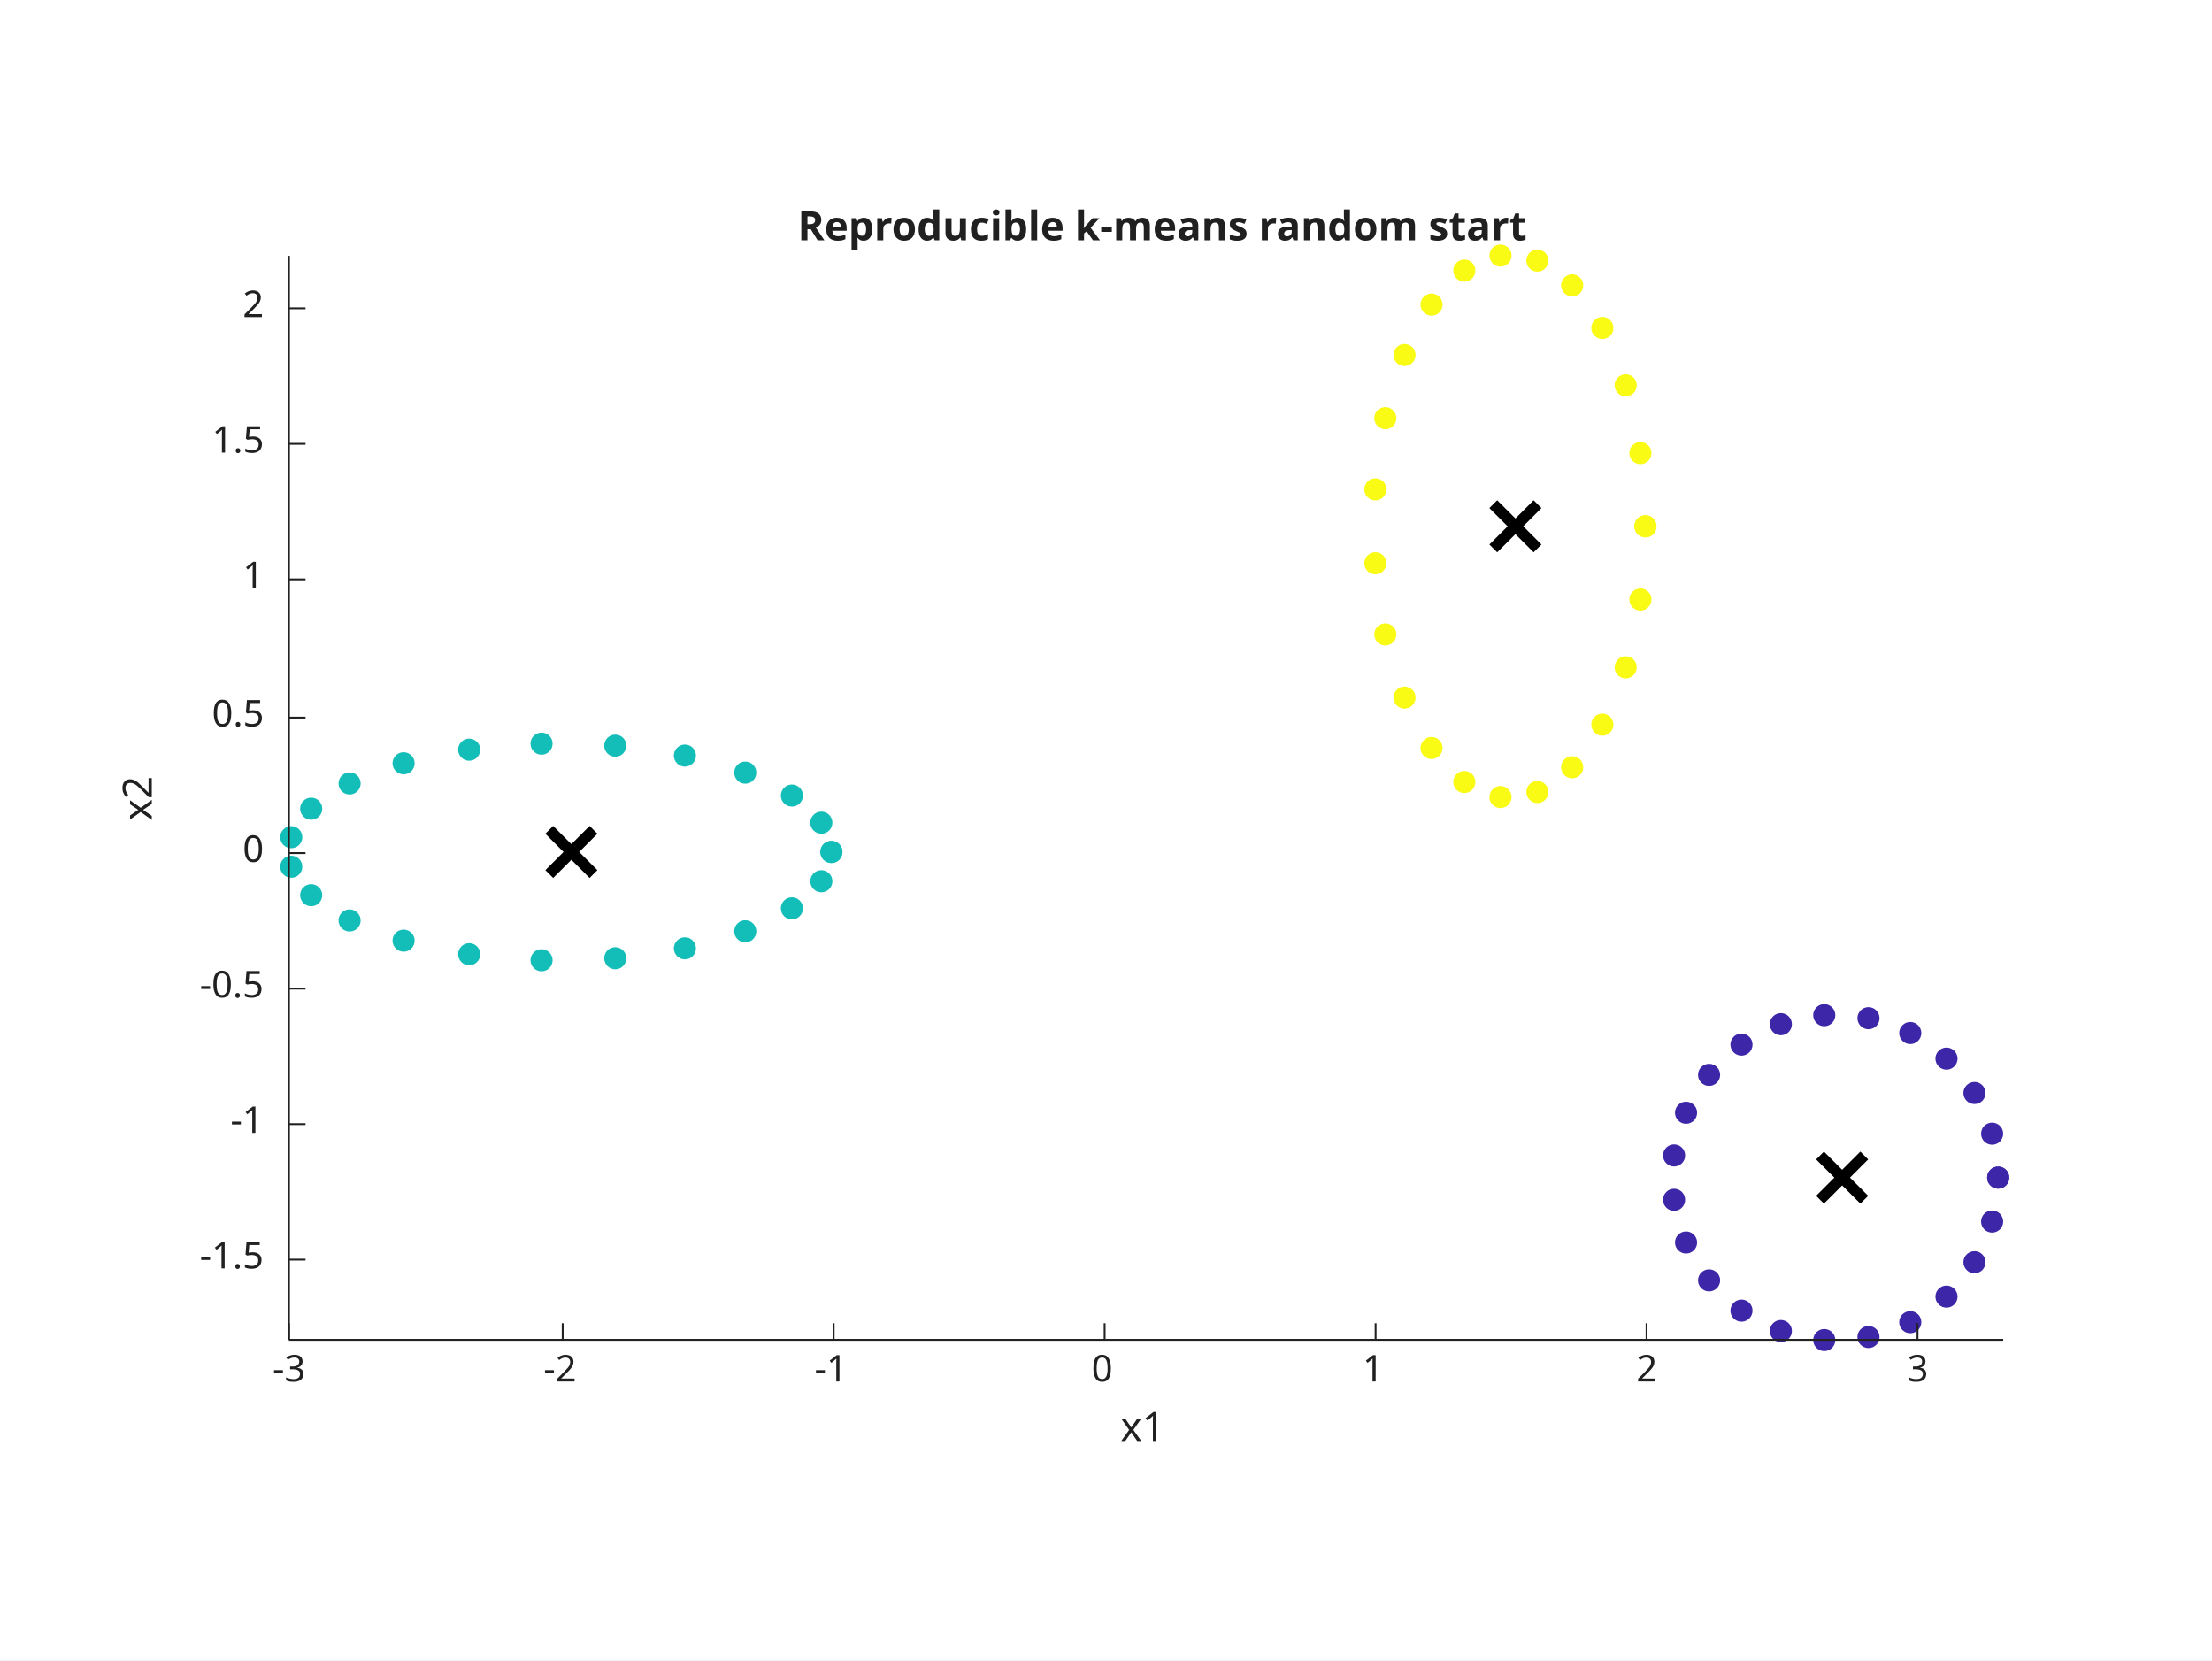
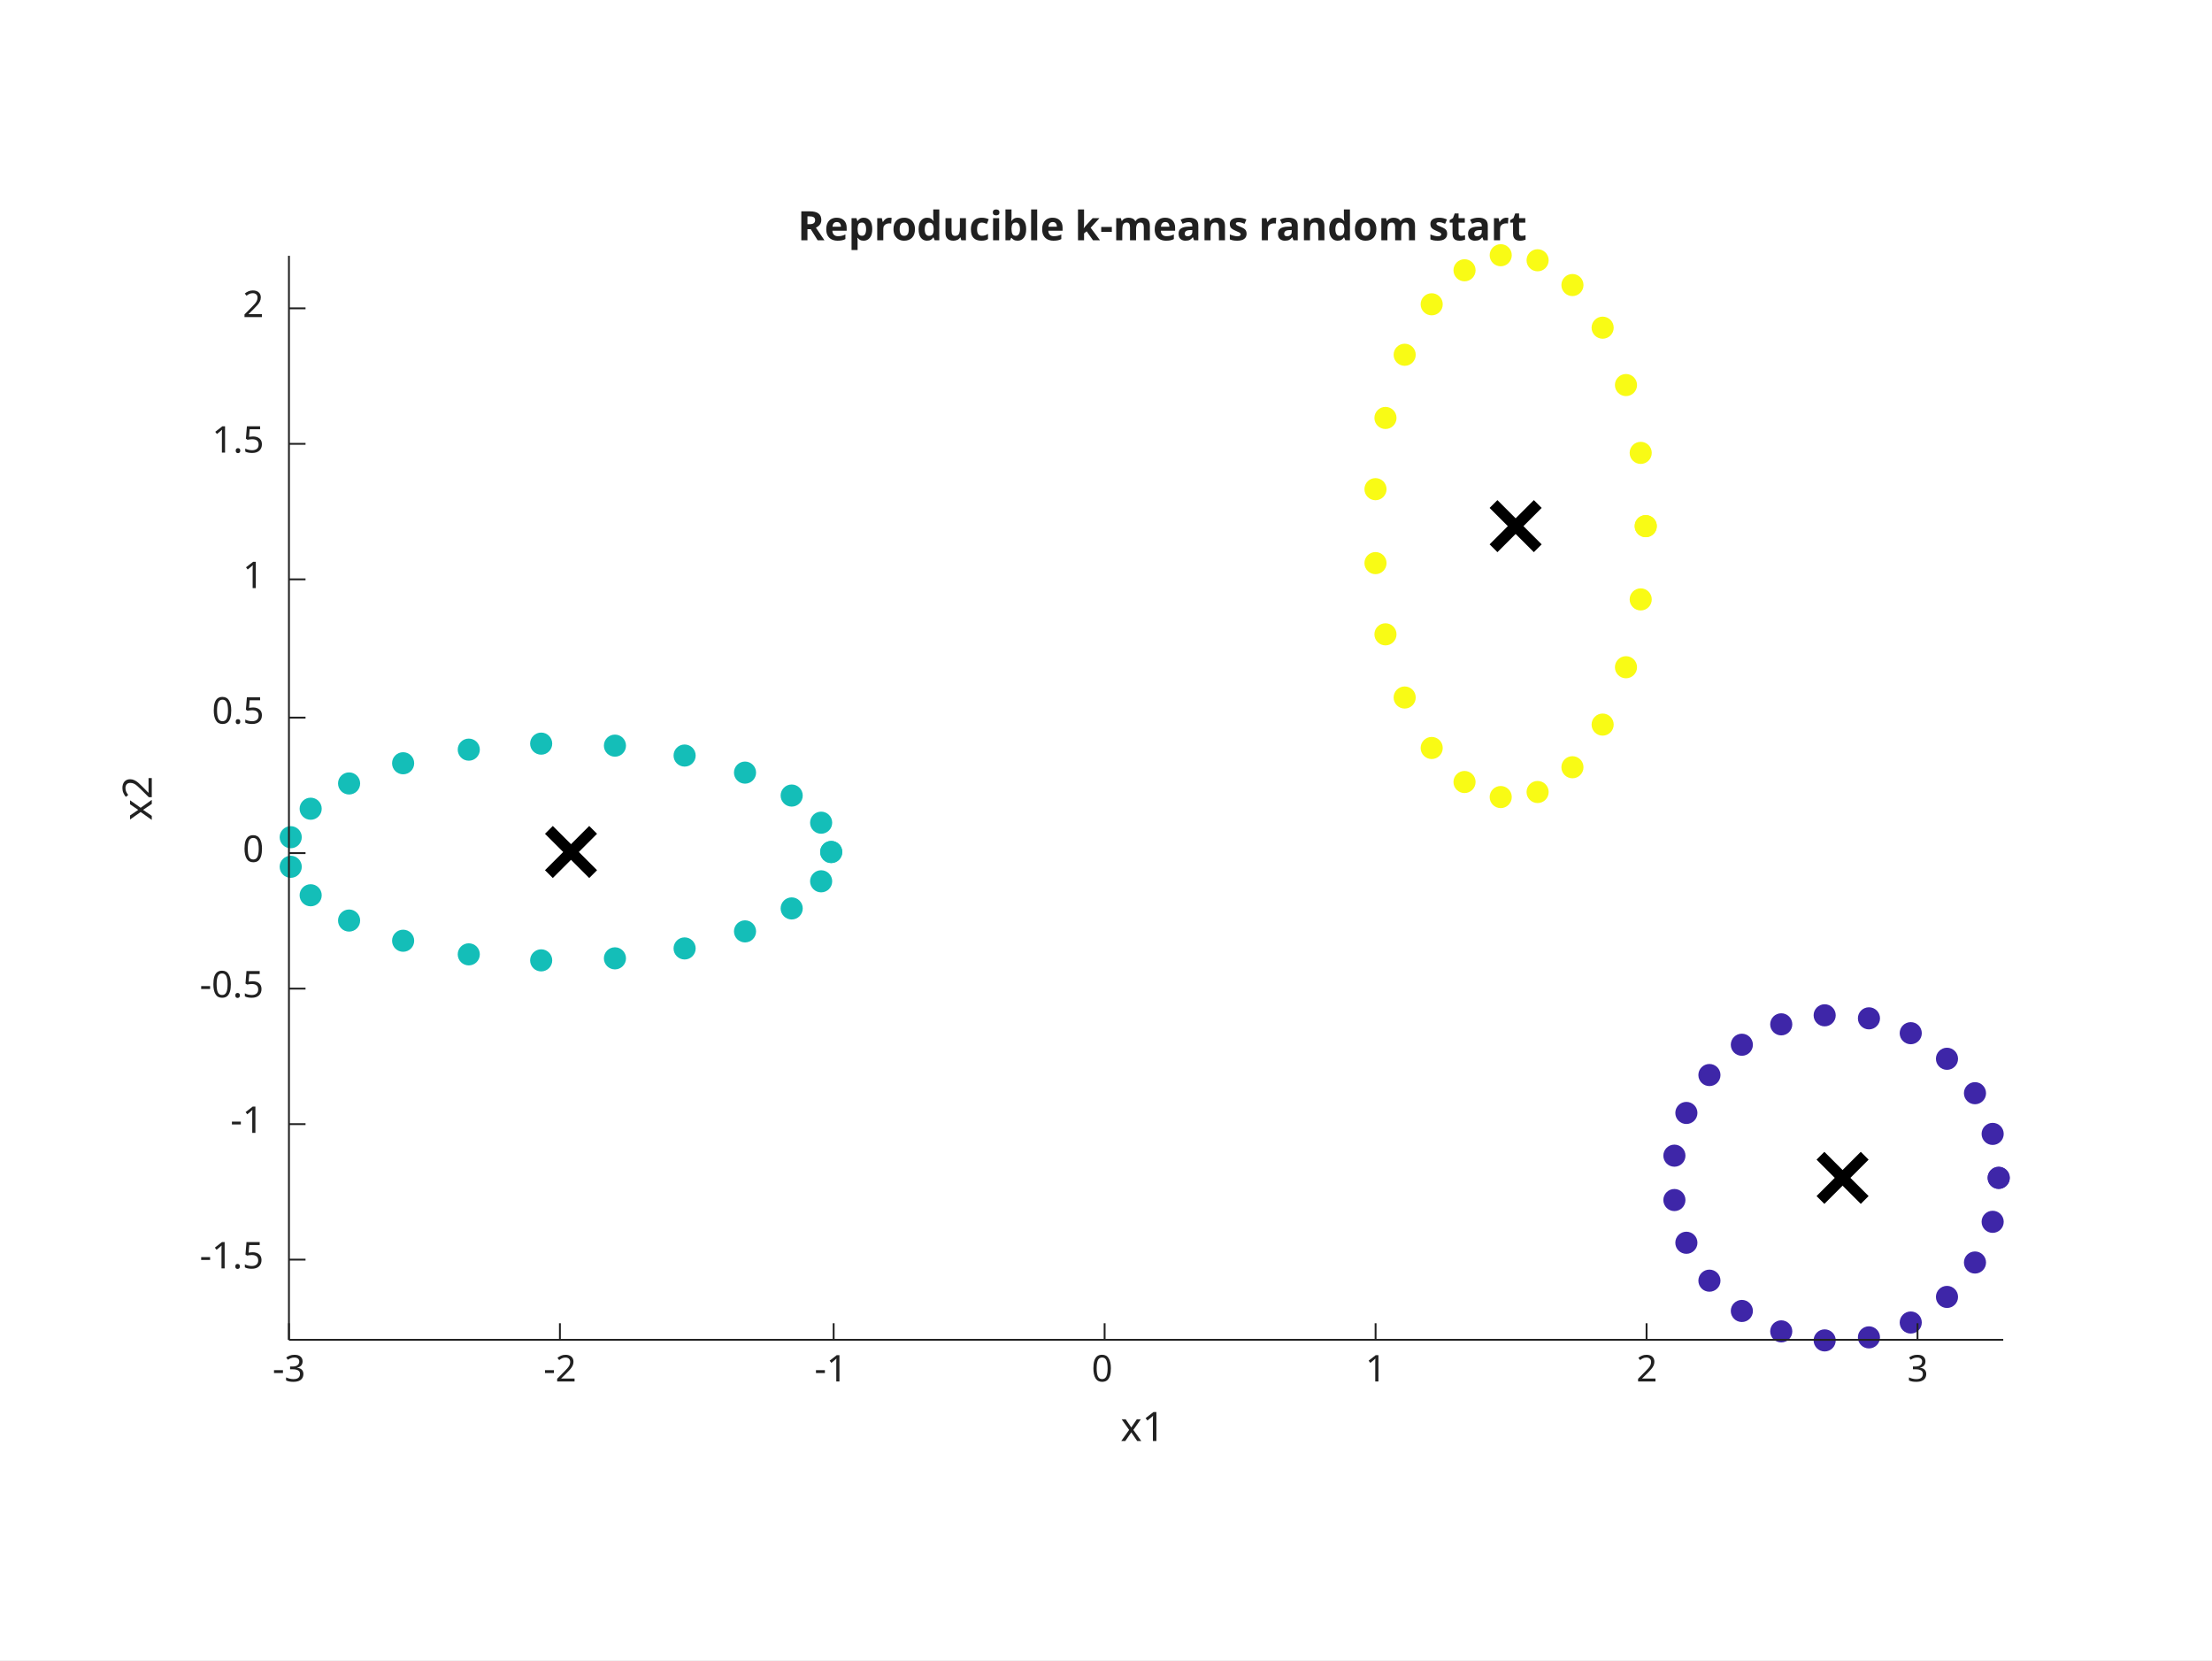
<svg xmlns="http://www.w3.org/2000/svg" width="800" height="600.32" viewBox="0 0 1250 938">
  <rect x="0" y="0" width="1250" height="938" fill="#ffffff" />
  <rect x="0" y="0" width="1250" height="937.5" fill="rgba(255,255,255,1)" />
  <polygon points="163.281,757.031 1132.03,757.031 1132.03,144.531 163.281,144.531 " fill="rgba(255,255,255,1)" />
-   <circle cx="469.826" cy="481.377" r="6.25" fill="rgba(20,190,184,1)" />
-   <circle cx="464.14" cy="464.829" r="6.25" fill="rgba(20,190,184,1)" />
-   <circle cx="447.503" cy="449.509" r="6.25" fill="rgba(20,190,184,1)" />
-   <circle cx="421.15" cy="436.552" r="6.25" fill="rgba(20,190,184,1)" />
-   <circle cx="387.035" cy="426.919" r="6.25" fill="rgba(20,190,184,1)" />
-   <circle cx="347.688" cy="421.326" r="6.25" fill="rgba(20,190,184,1)" />
-   <circle cx="306.027" cy="420.186" r="6.25" fill="rgba(20,190,184,1)" />
-   <circle cx="265.142" cy="423.584" r="6.25" fill="rgba(20,190,184,1)" />
-   <circle cx="228.066" cy="431.269" r="6.25" fill="rgba(20,190,184,1)" />
-   <circle cx="197.547" cy="442.67" r="6.25" fill="rgba(20,190,184,1)" />
-   <circle cx="175.85" cy="456.941" r="6.25" fill="rgba(20,190,184,1)" />
-   <circle cx="164.584" cy="473.025" r="6.25" fill="rgba(20,190,184,1)" />
-   <circle cx="164.584" cy="489.728" r="6.25" fill="rgba(20,190,184,1)" />
-   <circle cx="175.85" cy="505.812" r="6.25" fill="rgba(20,190,184,1)" />
-   <circle cx="197.547" cy="520.084" r="6.25" fill="rgba(20,190,184,1)" />
-   <circle cx="228.066" cy="531.485" r="6.25" fill="rgba(20,190,184,1)" />
-   <circle cx="265.142" cy="539.169" r="6.25" fill="rgba(20,190,184,1)" />
-   <circle cx="306.027" cy="542.568" r="6.25" fill="rgba(20,190,184,1)" />
-   <circle cx="347.688" cy="541.428" r="6.25" fill="rgba(20,190,184,1)" />
-   <circle cx="387.035" cy="535.834" r="6.25" fill="rgba(20,190,184,1)" />
-   <circle cx="421.15" cy="526.202" r="6.25" fill="rgba(20,190,184,1)" />
-   <circle cx="447.503" cy="513.245" r="6.25" fill="rgba(20,190,184,1)" />
-   <circle cx="464.14" cy="497.924" r="6.25" fill="rgba(20,190,184,1)" />
-   <circle cx="469.826" cy="481.377" r="6.25" fill="rgba(20,190,184,1)" />
-   <circle cx="929.83" cy="297.375" r="6.25" fill="rgba(249,251,21,1)" />
-   <circle cx="926.987" cy="256.006" r="6.25" fill="rgba(249,251,21,1)" />
-   <circle cx="918.669" cy="217.704" r="6.25" fill="rgba(249,251,21,1)" />
-   <circle cx="905.493" cy="185.312" r="6.25" fill="rgba(249,251,21,1)" />
-   <circle cx="888.435" cy="161.231" r="6.25" fill="rgba(249,251,21,1)" />
-   <circle cx="868.762" cy="147.247" r="6.25" fill="rgba(249,251,21,1)" />
-   <circle cx="847.931" cy="144.397" r="6.25" fill="rgba(249,251,21,1)" />
-   <circle cx="827.489" cy="152.893" r="6.25" fill="rgba(249,251,21,1)" />
-   <circle cx="808.95" cy="172.105" r="6.25" fill="rgba(249,251,21,1)" />
-   <circle cx="793.691" cy="200.607" r="6.25" fill="rgba(249,251,21,1)" />
-   <circle cx="782.843" cy="236.286" r="6.25" fill="rgba(249,251,21,1)" />
-   <circle cx="777.21" cy="276.496" r="6.25" fill="rgba(249,251,21,1)" />
-   <circle cx="777.21" cy="318.254" r="6.25" fill="rgba(249,251,21,1)" />
-   <circle cx="782.843" cy="358.464" r="6.25" fill="rgba(249,251,21,1)" />
-   <circle cx="793.691" cy="394.143" r="6.25" fill="rgba(249,251,21,1)" />
-   <circle cx="808.95" cy="422.645" r="6.25" fill="rgba(249,251,21,1)" />
-   <circle cx="827.489" cy="441.856" r="6.25" fill="rgba(249,251,21,1)" />
-   <circle cx="847.931" cy="450.352" r="6.25" fill="rgba(249,251,21,1)" />
-   <circle cx="868.762" cy="447.503" r="6.25" fill="rgba(249,251,21,1)" />
-   <circle cx="888.435" cy="433.519" r="6.25" fill="rgba(249,251,21,1)" />
-   <circle cx="905.493" cy="409.438" r="6.25" fill="rgba(249,251,21,1)" />
-   <circle cx="918.669" cy="377.045" r="6.25" fill="rgba(249,251,21,1)" />
-   <circle cx="926.987" cy="338.744" r="6.25" fill="rgba(249,251,21,1)" />
-   <circle cx="929.83" cy="297.375" r="6.25" fill="rgba(249,251,21,1)" />
-   <circle cx="1129.17" cy="665.379" r="6.25" fill="rgba(62,38,168,1)" />
-   <circle cx="1125.75" cy="640.557" r="6.25" fill="rgba(62,38,168,1)" />
-   <circle cx="1115.77" cy="617.576" r="6.25" fill="rgba(62,38,168,1)" />
-   <circle cx="1099.96" cy="598.141" r="6.25" fill="rgba(62,38,168,1)" />
-   <circle cx="1079.49" cy="583.692" r="6.25" fill="rgba(62,38,168,1)" />
-   <circle cx="1055.88" cy="575.302" r="6.25" fill="rgba(62,38,168,1)" />
-   <circle cx="1030.89" cy="573.592" r="6.25" fill="rgba(62,38,168,1)" />
-   <circle cx="1006.36" cy="578.69" r="6.25" fill="rgba(62,38,168,1)" />
-   <circle cx="984.11" cy="590.217" r="6.25" fill="rgba(62,38,168,1)" />
-   <circle cx="965.799" cy="607.318" r="6.25" fill="rgba(62,38,168,1)" />
-   <circle cx="952.781" cy="628.725" r="6.25" fill="rgba(62,38,168,1)" />
-   <circle cx="946.021" cy="652.851" r="6.25" fill="rgba(62,38,168,1)" />
-   <circle cx="946.021" cy="677.906" r="6.25" fill="rgba(62,38,168,1)" />
-   <circle cx="952.781" cy="702.032" r="6.25" fill="rgba(62,38,168,1)" />
-   <circle cx="965.799" cy="723.439" r="6.25" fill="rgba(62,38,168,1)" />
-   <circle cx="984.11" cy="740.541" r="6.25" fill="rgba(62,38,168,1)" />
-   <circle cx="1006.36" cy="752.068" r="6.25" fill="rgba(62,38,168,1)" />
-   <circle cx="1030.89" cy="757.165" r="6.25" fill="rgba(62,38,168,1)" />
-   <circle cx="1055.88" cy="755.455" r="6.25" fill="rgba(62,38,168,1)" />
-   <circle cx="1079.49" cy="747.065" r="6.25" fill="rgba(62,38,168,1)" />
-   <circle cx="1099.96" cy="732.616" r="6.25" fill="rgba(62,38,168,1)" />
-   <circle cx="1115.77" cy="713.181" r="6.25" fill="rgba(62,38,168,1)" />
-   <circle cx="1125.75" cy="690.2" r="6.25" fill="rgba(62,38,168,1)" />
-   <circle cx="1129.17" cy="665.379" r="6.25" fill="rgba(62,38,168,1)" />
-   <line x1="1028.5" y1="652.879" x2="1053.5" y2="677.879" stroke="rgba(0,0,0,1)" stroke-width="6.25" />
-   <line x1="1053.5" y1="652.879" x2="1028.5" y2="677.879" stroke="rgba(0,0,0,1)" stroke-width="6.25" />
-   <line x1="310.38" y1="468.877" x2="335.38" y2="493.877" stroke="rgba(0,0,0,1)" stroke-width="6.25" />
-   <line x1="335.38" y1="468.877" x2="310.38" y2="493.877" stroke="rgba(0,0,0,1)" stroke-width="6.25" />
-   <line x1="843.857" y1="284.875" x2="868.857" y2="309.875" stroke="rgba(0,0,0,1)" stroke-width="6.25" />
-   <line x1="868.857" y1="284.875" x2="843.857" y2="309.875" stroke="rgba(0,0,0,1)" stroke-width="6.25" />
+   <circle cx="469.716" cy="481.396" r="6.25" fill="rgba(20,190,184,1)" />
+   <circle cx="464.026" cy="464.838" r="6.25" fill="rgba(20,190,184,1)" />
+   <circle cx="447.38" cy="449.508" r="6.25" fill="rgba(20,190,184,1)" />
+   <circle cx="421.01" cy="436.543" r="6.25" fill="rgba(20,190,184,1)" />
+   <circle cx="386.874" cy="426.904" r="6.25" fill="rgba(20,190,184,1)" />
+   <circle cx="347.502" cy="421.307" r="6.25" fill="rgba(20,190,184,1)" />
+   <circle cx="305.816" cy="420.167" r="6.25" fill="rgba(20,190,184,1)" />
+   <circle cx="264.905" cy="423.567" r="6.25" fill="rgba(20,190,184,1)" />
+   <circle cx="227.806" cy="431.257" r="6.25" fill="rgba(20,190,184,1)" />
+   <circle cx="197.269" cy="442.665" r="6.25" fill="rgba(20,190,184,1)" />
+   <circle cx="175.558" cy="456.945" r="6.25" fill="rgba(20,190,184,1)" />
+   <circle cx="164.285" cy="473.039" r="6.25" fill="rgba(20,190,184,1)" />
+   <circle cx="164.285" cy="489.753" r="6.25" fill="rgba(20,190,184,1)" />
+   <circle cx="175.558" cy="505.846" r="6.25" fill="rgba(20,190,184,1)" />
+   <circle cx="197.269" cy="520.127" r="6.25" fill="rgba(20,190,184,1)" />
+   <circle cx="227.806" cy="531.535" r="6.25" fill="rgba(20,190,184,1)" />
+   <circle cx="264.905" cy="539.224" r="6.25" fill="rgba(20,190,184,1)" />
+   <circle cx="305.816" cy="542.625" r="6.25" fill="rgba(20,190,184,1)" />
+   <circle cx="347.502" cy="541.484" r="6.25" fill="rgba(20,190,184,1)" />
+   <circle cx="386.874" cy="535.887" r="6.25" fill="rgba(20,190,184,1)" />
+   <circle cx="421.01" cy="526.249" r="6.25" fill="rgba(20,190,184,1)" />
+   <circle cx="447.38" cy="513.284" r="6.25" fill="rgba(20,190,184,1)" />
+   <circle cx="464.026" cy="497.954" r="6.25" fill="rgba(20,190,184,1)" />
+   <circle cx="469.716" cy="481.396" r="6.25" fill="rgba(20,190,184,1)" />
+   <circle cx="930.006" cy="297.28" r="6.25" fill="rgba(249,251,21,1)" />
+   <circle cx="927.161" cy="255.885" r="6.25" fill="rgba(249,251,21,1)" />
+   <circle cx="918.838" cy="217.56" r="6.25" fill="rgba(249,251,21,1)" />
+   <circle cx="905.653" cy="185.148" r="6.25" fill="rgba(249,251,21,1)" />
+   <circle cx="888.585" cy="161.052" r="6.25" fill="rgba(249,251,21,1)" />
+   <circle cx="868.899" cy="147.059" r="6.25" fill="rgba(249,251,21,1)" />
+   <circle cx="848.056" cy="144.207" r="6.25" fill="rgba(249,251,21,1)" />
+   <circle cx="827.601" cy="152.709" r="6.25" fill="rgba(249,251,21,1)" />
+   <circle cx="809.051" cy="171.932" r="6.25" fill="rgba(249,251,21,1)" />
+   <circle cx="793.782" cy="200.452" r="6.25" fill="rgba(249,251,21,1)" />
+   <circle cx="782.927" cy="236.153" r="6.25" fill="rgba(249,251,21,1)" />
+   <circle cx="777.29" cy="276.388" r="6.25" fill="rgba(249,251,21,1)" />
+   <circle cx="777.29" cy="318.172" r="6.25" fill="rgba(249,251,21,1)" />
+   <circle cx="782.927" cy="358.406" r="6.25" fill="rgba(249,251,21,1)" />
+   <circle cx="793.782" cy="394.108" r="6.25" fill="rgba(249,251,21,1)" />
+   <circle cx="809.051" cy="422.627" r="6.25" fill="rgba(249,251,21,1)" />
+   <circle cx="827.601" cy="441.851" r="6.25" fill="rgba(249,251,21,1)" />
+   <circle cx="848.056" cy="450.352" r="6.25" fill="rgba(249,251,21,1)" />
+   <circle cx="868.899" cy="447.501" r="6.25" fill="rgba(249,251,21,1)" />
+   <circle cx="888.585" cy="433.508" r="6.25" fill="rgba(249,251,21,1)" />
+   <circle cx="905.653" cy="409.412" r="6.25" fill="rgba(249,251,21,1)" />
+   <circle cx="918.838" cy="377" r="6.25" fill="rgba(249,251,21,1)" />
+   <circle cx="927.161" cy="338.675" r="6.25" fill="rgba(249,251,21,1)" />
+   <circle cx="930.006" cy="297.28" r="6.25" fill="rgba(249,251,21,1)" />
+   <circle cx="1129.46" cy="665.512" r="6.25" fill="rgba(62,38,168,1)" />
+   <circle cx="1126.05" cy="640.675" r="6.25" fill="rgba(62,38,168,1)" />
+   <circle cx="1116.06" cy="617.68" r="6.25" fill="rgba(62,38,168,1)" />
+   <circle cx="1100.24" cy="598.232" r="6.25" fill="rgba(62,38,168,1)" />
+   <circle cx="1079.76" cy="583.775" r="6.25" fill="rgba(62,38,168,1)" />
+   <circle cx="1056.14" cy="575.379" r="6.25" fill="rgba(62,38,168,1)" />
+   <circle cx="1031.12" cy="573.668" r="6.25" fill="rgba(62,38,168,1)" />
+   <circle cx="1006.58" cy="578.769" r="6.25" fill="rgba(62,38,168,1)" />
+   <circle cx="984.319" cy="590.303" r="6.25" fill="rgba(62,38,168,1)" />
+   <circle cx="965.996" cy="607.415" r="6.25" fill="rgba(62,38,168,1)" />
+   <circle cx="952.97" cy="628.836" r="6.25" fill="rgba(62,38,168,1)" />
+   <circle cx="946.206" cy="652.976" r="6.25" fill="rgba(62,38,168,1)" />
+   <circle cx="946.206" cy="678.047" r="6.25" fill="rgba(62,38,168,1)" />
+   <circle cx="952.97" cy="702.188" r="6.25" fill="rgba(62,38,168,1)" />
+   <circle cx="965.996" cy="723.608" r="6.25" fill="rgba(62,38,168,1)" />
+   <circle cx="984.319" cy="740.72" r="6.25" fill="rgba(62,38,168,1)" />
+   <circle cx="1006.58" cy="752.254" r="6.25" fill="rgba(62,38,168,1)" />
+   <circle cx="1031.12" cy="757.355" r="6.25" fill="rgba(62,38,168,1)" />
+   <circle cx="1056.14" cy="755.644" r="6.25" fill="rgba(62,38,168,1)" />
+   <circle cx="1079.76" cy="747.249" r="6.25" fill="rgba(62,38,168,1)" />
+   <circle cx="1100.24" cy="732.791" r="6.25" fill="rgba(62,38,168,1)" />
+   <circle cx="1116.06" cy="713.344" r="6.25" fill="rgba(62,38,168,1)" />
+   <circle cx="1126.05" cy="690.349" r="6.25" fill="rgba(62,38,168,1)" />
+   <circle cx="1129.46" cy="665.512" r="6.25" fill="rgba(62,38,168,1)" />
+   <line x1="1028.74" y1="653.012" x2="1053.74" y2="678.012" stroke="rgba(0,0,0,1)" stroke-width="6.25" />
+   <line x1="1053.74" y1="653.012" x2="1028.74" y2="678.012" stroke="rgba(0,0,0,1)" stroke-width="6.25" />
+   <line x1="310.179" y1="468.896" x2="335.179" y2="493.896" stroke="rgba(0,0,0,1)" stroke-width="6.25" />
+   <line x1="335.179" y1="468.896" x2="310.179" y2="493.896" stroke="rgba(0,0,0,1)" stroke-width="6.25" />
+   <line x1="843.987" y1="284.78" x2="868.987" y2="309.78" stroke="rgba(0,0,0,1)" stroke-width="6.25" />
+   <line x1="868.987" y1="284.78" x2="843.987" y2="309.78" stroke="rgba(0,0,0,1)" stroke-width="6.25" />
  <line x1="163.281" y1="757.031" x2="1132.03" y2="757.031" stroke="rgba(33,33,33,1)" stroke-width="1.042" />
  <line x1="163.281" y1="757.031" x2="163.281" y2="144.531" stroke="rgba(33,33,33,1)" stroke-width="1.042" />
  <line x1="163.281" y1="757.031" x2="163.281" y2="747.656" stroke="rgba(33,33,33,1)" stroke-width="1.042" />
-   <line x1="317.969" y1="757.031" x2="317.969" y2="747.656" stroke="rgba(33,33,33,1)" stroke-width="1.042" />
+   <line x1="316.406" y1="757.031" x2="316.406" y2="747.656" stroke="rgba(33,33,33,1)" stroke-width="1.042" />
  <line x1="471.094" y1="757.031" x2="471.094" y2="747.656" stroke="rgba(33,33,33,1)" stroke-width="1.042" />
  <line x1="624.219" y1="757.031" x2="624.219" y2="747.656" stroke="rgba(33,33,33,1)" stroke-width="1.042" />
  <line x1="777.344" y1="757.031" x2="777.344" y2="747.656" stroke="rgba(33,33,33,1)" stroke-width="1.042" />
  <line x1="930.469" y1="757.031" x2="930.469" y2="747.656" stroke="rgba(33,33,33,1)" stroke-width="1.042" />
  <line x1="1083.59" y1="757.031" x2="1083.59" y2="747.656" stroke="rgba(33,33,33,1)" stroke-width="1.042" />
-   <text x="154.019" y="780.558" fill="rgba(33,33,33,1)" font-size="20.833" font-family="sans-serif" text-anchor="start">-3</text>
-   <text x="307.144" y="780.558" fill="rgba(33,33,33,1)" font-size="20.833" font-family="sans-serif" text-anchor="start">-2</text>
-   <text x="460.269" y="780.558" fill="rgba(33,33,33,1)" font-size="20.833" font-family="sans-serif" text-anchor="start">-1</text>
-   <text x="616.863" y="780.558" fill="rgba(33,33,33,1)" font-size="20.833" font-family="sans-serif" text-anchor="start">0</text>
-   <text x="769.988" y="780.558" fill="rgba(33,33,33,1)" font-size="20.833" font-family="sans-serif" text-anchor="start">1</text>
-   <text x="924.675" y="780.558" fill="rgba(33,33,33,1)" font-size="20.833" font-family="sans-serif" text-anchor="start">2</text>
-   <text x="1077.8" y="780.558" fill="rgba(33,33,33,1)" font-size="20.833" font-family="sans-serif" text-anchor="start">3</text>
+   <text x="154.019" y="780.564" fill="rgba(33,33,33,1)" font-size="20.833" font-family="sans-serif" text-anchor="start">-3</text>
+   <text x="307.144" y="780.564" fill="rgba(33,33,33,1)" font-size="20.833" font-family="sans-serif" text-anchor="start">-2</text>
+   <text x="460.269" y="780.564" fill="rgba(33,33,33,1)" font-size="20.833" font-family="sans-serif" text-anchor="start">-1</text>
+   <text x="616.863" y="780.564" fill="rgba(33,33,33,1)" font-size="20.833" font-family="sans-serif" text-anchor="start">0</text>
+   <text x="771.55" y="780.564" fill="rgba(33,33,33,1)" font-size="20.833" font-family="sans-serif" text-anchor="start">1</text>
+   <text x="924.675" y="780.564" fill="rgba(33,33,33,1)" font-size="20.833" font-family="sans-serif" text-anchor="start">2</text>
+   <text x="1077.8" y="780.564" fill="rgba(33,33,33,1)" font-size="20.833" font-family="sans-serif" text-anchor="start">3</text>
  <line x1="163.281" y1="711.719" x2="172.656" y2="711.719" stroke="rgba(33,33,33,1)" stroke-width="1.042" />
  <line x1="163.281" y1="635.156" x2="172.656" y2="635.156" stroke="rgba(33,33,33,1)" stroke-width="1.042" />
  <line x1="163.281" y1="558.594" x2="172.656" y2="558.594" stroke="rgba(33,33,33,1)" stroke-width="1.042" />
  <line x1="163.281" y1="482.031" x2="172.656" y2="482.031" stroke="rgba(33,33,33,1)" stroke-width="1.042" />
  <line x1="163.281" y1="405.469" x2="172.656" y2="405.469" stroke="rgba(33,33,33,1)" stroke-width="1.042" />
  <line x1="163.281" y1="327.344" x2="172.656" y2="327.344" stroke="rgba(33,33,33,1)" stroke-width="1.042" />
  <line x1="163.281" y1="250.781" x2="172.656" y2="250.781" stroke="rgba(33,33,33,1)" stroke-width="1.042" />
  <line x1="163.281" y1="174.219" x2="172.656" y2="174.219" stroke="rgba(33,33,33,1)" stroke-width="1.042" />
  <text x="112.851" y="716.679" fill="rgba(33,33,33,1)" font-size="20.833" font-family="sans-serif" text-anchor="start">-1.5</text>
  <text x="130.226" y="640.116" fill="rgba(33,33,33,1)" font-size="20.833" font-family="sans-serif" text-anchor="start">-1</text>
  <text x="112.851" y="563.554" fill="rgba(33,33,33,1)" font-size="20.833" font-family="sans-serif" text-anchor="start">-0.5</text>
  <text x="137.163" y="486.991" fill="rgba(33,33,33,1)" font-size="20.833" font-family="sans-serif" text-anchor="start">0</text>
-   <text x="119.789" y="410.429" fill="rgba(33,33,33,1)" font-size="20.833" font-family="sans-serif" text-anchor="start">0.5</text>
+   <text x="119.789" y="408.866" fill="rgba(33,33,33,1)" font-size="20.833" font-family="sans-serif" text-anchor="start">0.5</text>
  <text x="137.163" y="332.304" fill="rgba(33,33,33,1)" font-size="20.833" font-family="sans-serif" text-anchor="start">1</text>
  <text x="119.789" y="255.741" fill="rgba(33,33,33,1)" font-size="20.833" font-family="sans-serif" text-anchor="start">1.5</text>
  <text x="137.163" y="179.179" fill="rgba(33,33,33,1)" font-size="20.833" font-family="sans-serif" text-anchor="start">2</text>
  <text x="633.211" y="814.206" fill="rgba(33,33,33,1)" font-size="22.917" font-family="sans-serif" text-anchor="start">x1</text>
  <text x="0" y="0" transform="translate(85.7686,463.664) rotate(-90)" fill="rgba(33,33,33,1)" font-size="22.917" font-family="sans-serif" text-anchor="start">x2</text>
  <text x="450.763" y="135.769" fill="rgba(32,32,32,1)" font-size="22.917" font-family="sans-serif" font-weight="bold" text-anchor="start">Reproducible k-means random start</text>
</svg>
